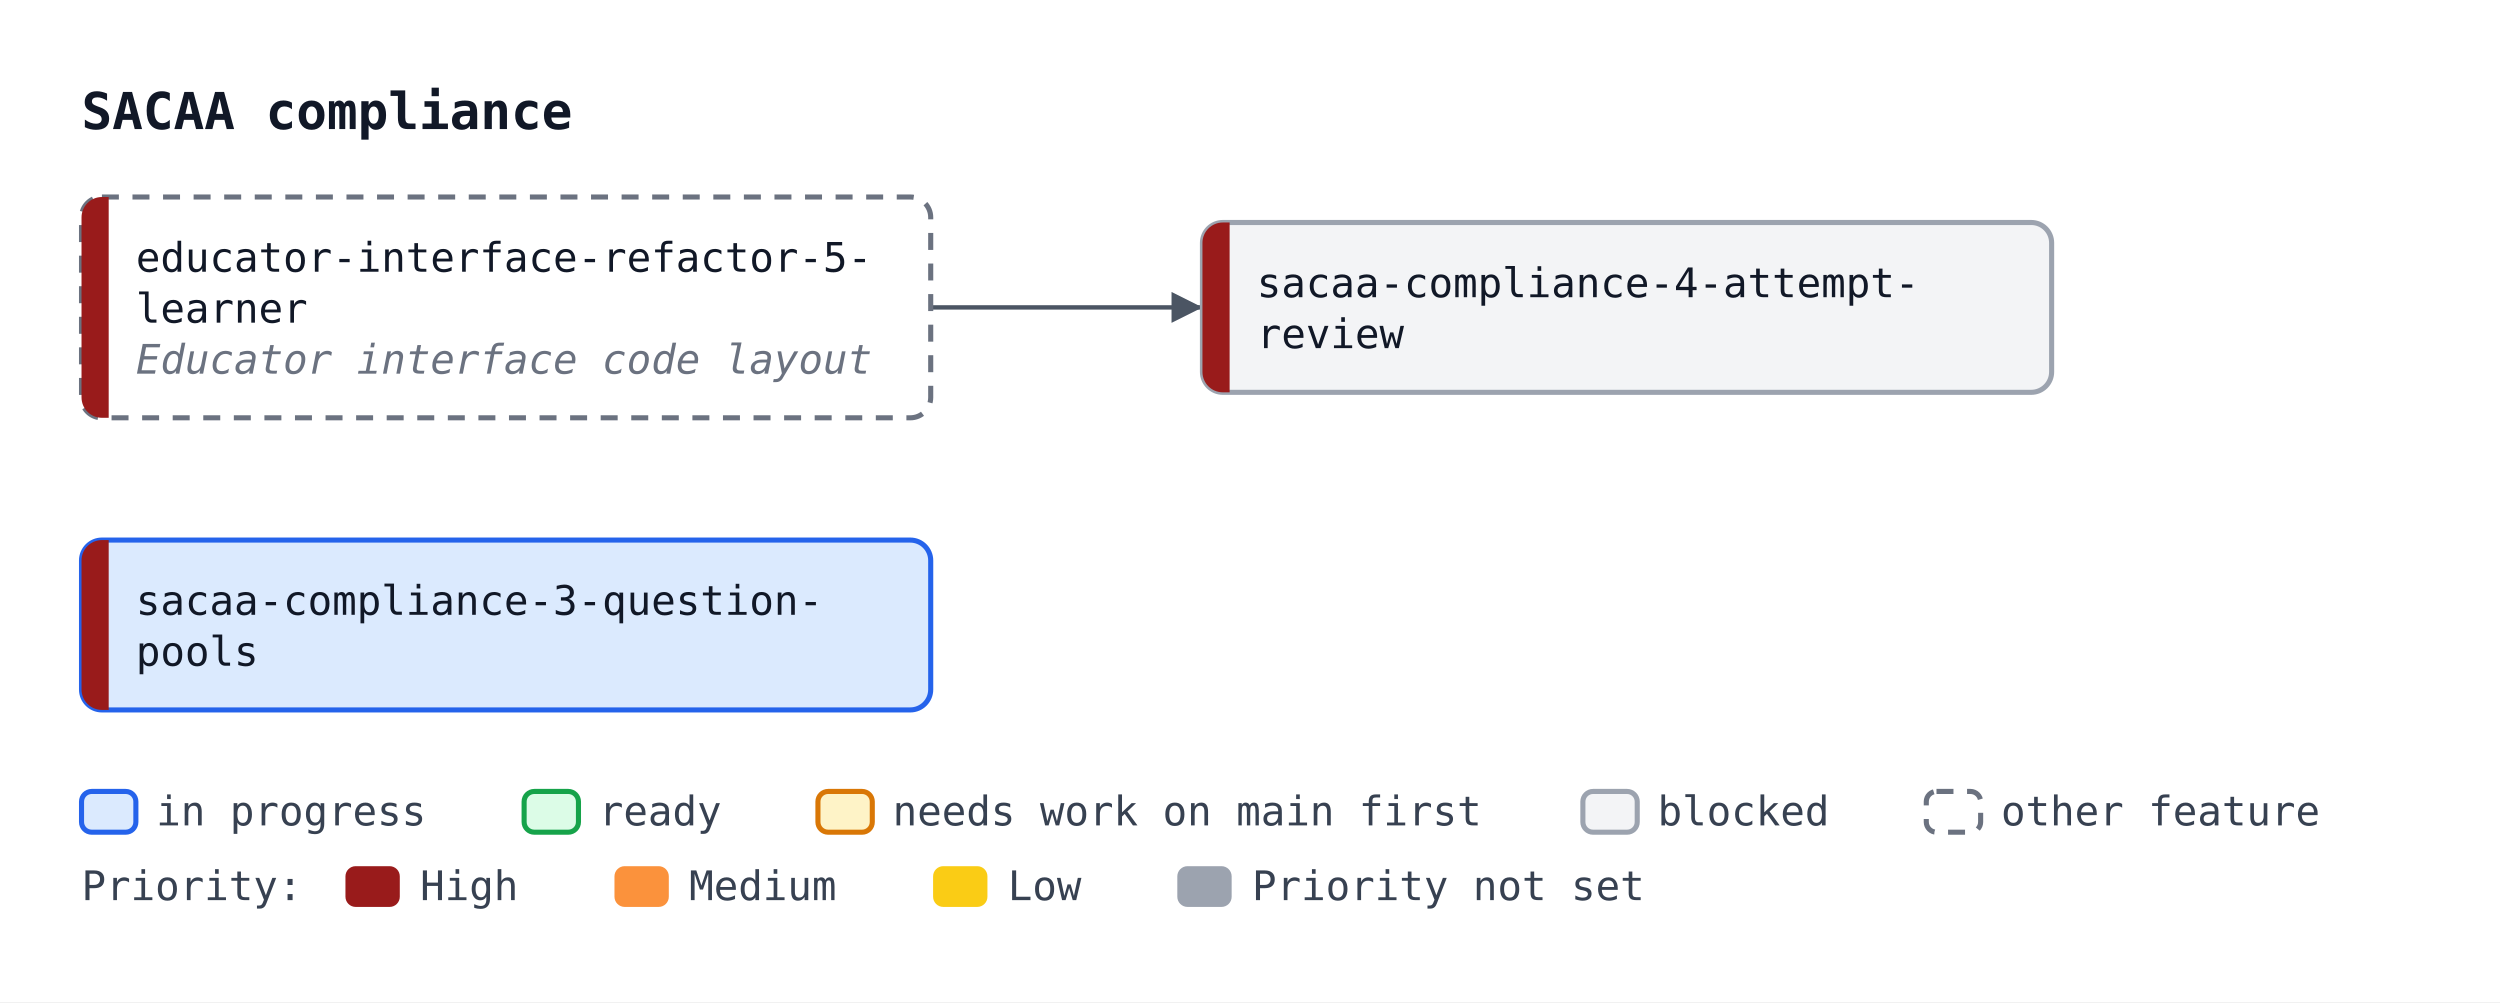
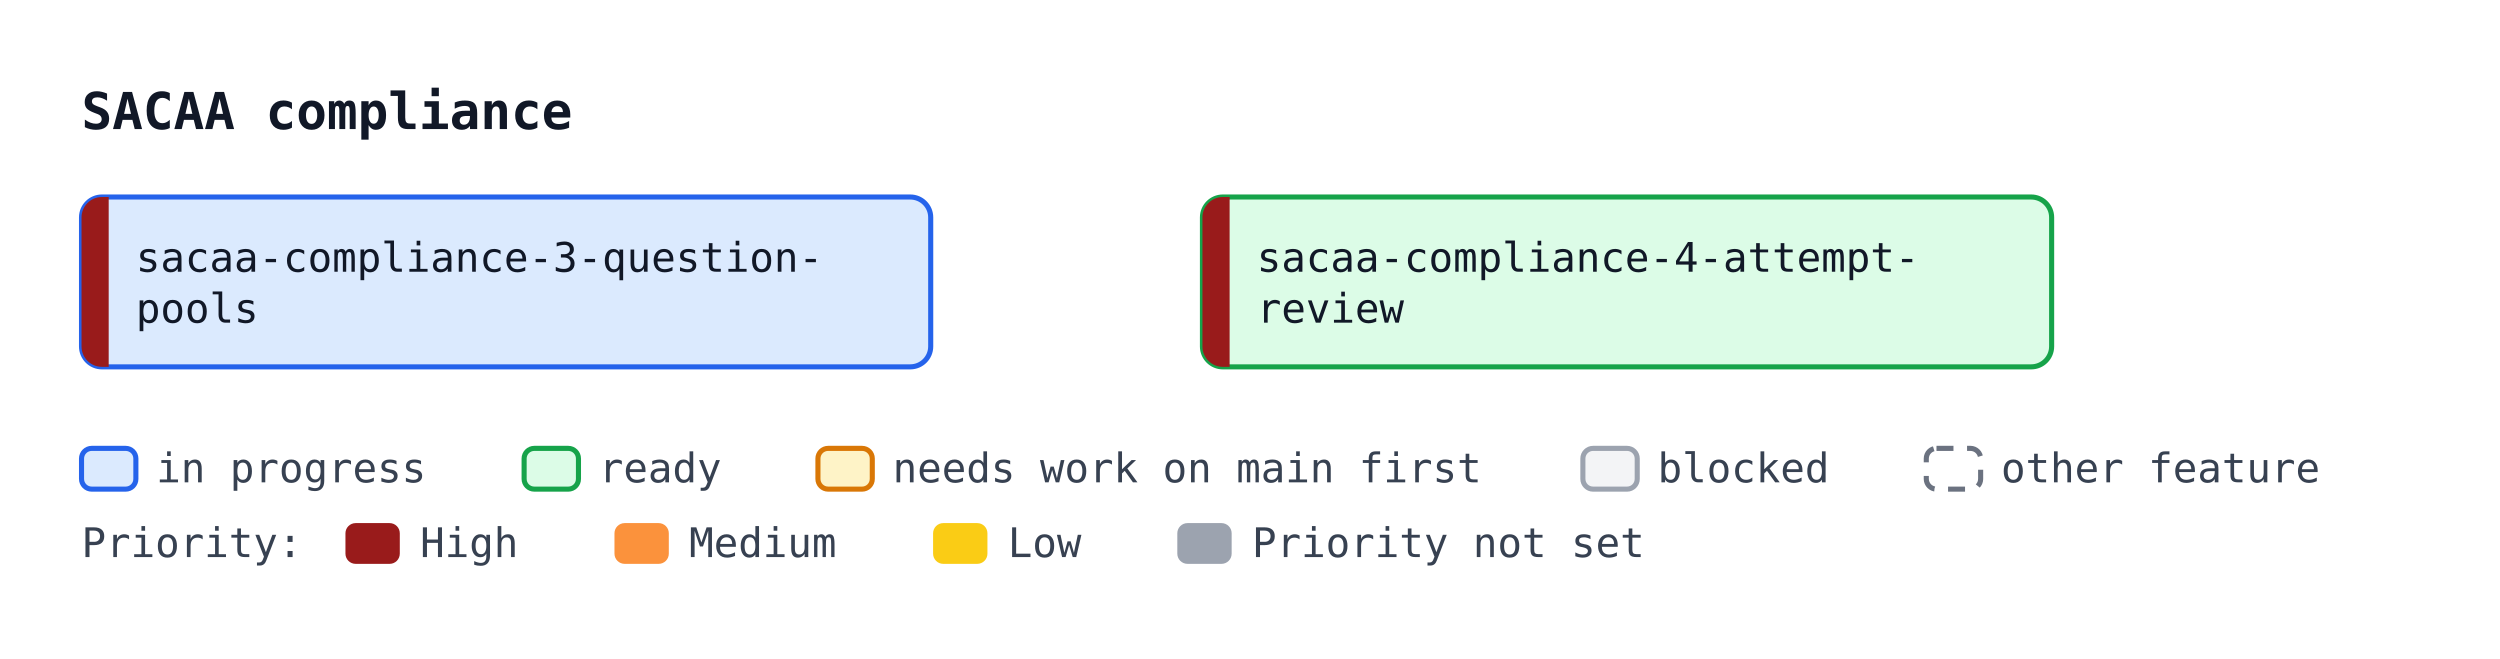
- <svg xmlns="http://www.w3.org/2000/svg" width="736" height="295" viewBox="0 0 736 295" font-family="ui-monospace, SFMono-Regular, Menlo, Consolas, monospace" font-size="12">
+ <svg xmlns="http://www.w3.org/2000/svg" width="736" height="194" viewBox="0 0 736 194" font-family="ui-monospace, SFMono-Regular, Menlo, Consolas, monospace" font-size="12">
  <defs>
    <marker id="arrow" viewBox="0 0 10 10" refX="10" refY="5" markerWidth="7" markerHeight="7" orient="auto-start-reverse">
      <path d="M0,0 L10,5 L0,10 z" fill="#4b5563" />
    </marker>
  </defs>
-   <rect width="736" height="295" fill="#ffffff" />
+   <rect width="736" height="194" fill="#ffffff" />
  <text x="24" y="38" font-size="15" font-weight="bold" fill="#111827">SACAA compliance</text>
-   <path d="M274.0,90.5 C314.0,90.5 314.0,90.5 354.0,90.5" fill="none" stroke="#4b5563" stroke-width="1.3" marker-end="url(#arrow)" />
-   <rect x="354.0" y="65.5" width="250" height="50" rx="6" fill="#f3f4f6" stroke="#9ca3af" stroke-width="1.5" />
-   <path d="M362.0,65.5 H360.0 A6,6 0 0 0 354.0,71.5 V109.5 A6,6 0 0 0 360.0,115.5 H362.0 Z" fill="#991b1b" />
-   <text x="370.0" y="87.5" fill="#111827">sacaa-compliance-4-attempt-</text>
-   <text x="370.0" y="102.5" fill="#111827">review</text>
-   <rect x="24.0" y="58.0" width="250" height="65" rx="6" fill="#ffffff" stroke="#6b7280" stroke-width="1.5" stroke-dasharray="5 4" />
-   <path d="M32.0,58.0 H30.0 A6,6 0 0 0 24.0,64.0 V117.0 A6,6 0 0 0 30.0,123.0 H32.0 Z" fill="#991b1b" />
-   <text x="40.0" y="80.0" fill="#111827">educator-interface-refactor-5-</text>
-   <text x="40.0" y="95.0" fill="#111827">learner</text>
-   <text x="40.0" y="110.0" fill="#6b7280" font-style="italic">Educator interface code layout</text>
-   <rect x="24.0" y="159.0" width="250" height="50" rx="6" fill="#dbeafe" stroke="#2563eb" stroke-width="1.5" />
-   <path d="M32.0,159.0 H30.0 A6,6 0 0 0 24.0,165.0 V203.0 A6,6 0 0 0 30.0,209.0 H32.0 Z" fill="#991b1b" />
-   <text x="40.0" y="181.0" fill="#111827">sacaa-compliance-3-question-</text>
-   <text x="40.0" y="196.0" fill="#111827">pools</text>
-   <rect x="24.0" y="233" width="16" height="12" rx="3" fill="#dbeafe" stroke="#2563eb" stroke-width="1.5" />
-   <text x="46.0" y="243" fill="#374151">in progress</text>
-   <rect x="154.3" y="233" width="16" height="12" rx="3" fill="#dcfce7" stroke="#16a34a" stroke-width="1.5" />
-   <text x="176.3" y="243" fill="#374151">ready</text>
-   <rect x="240.8" y="233" width="16" height="12" rx="3" fill="#fef3c7" stroke="#d97706" stroke-width="1.5" />
-   <text x="262.8" y="243" fill="#374151">needs work on main first</text>
-   <rect x="466.0" y="233" width="16" height="12" rx="3" fill="#f3f4f6" stroke="#9ca3af" stroke-width="1.5" />
-   <text x="488.0" y="243" fill="#374151">blocked</text>
-   <rect x="567.1" y="233" width="16" height="12" rx="3" fill="#ffffff" stroke="#6b7280" stroke-width="1.5" stroke-dasharray="5 4" />
-   <text x="589.1" y="243" fill="#374151">other feature</text>
-   <text x="24" y="265" fill="#374151">Priority:</text>
-   <rect x="101.7" y="255" width="16" height="12" rx="3" fill="#991b1b" />
-   <text x="123.7" y="265" fill="#374151">High</text>
-   <rect x="180.9" y="255" width="16" height="12" rx="3" fill="#fb923c" />
-   <text x="202.9" y="265" fill="#374151">Medium</text>
-   <rect x="274.7" y="255" width="16" height="12" rx="3" fill="#facc15" />
-   <text x="296.7" y="265" fill="#374151">Low</text>
-   <rect x="346.6" y="255" width="16" height="12" rx="3" fill="#9ca3af" />
-   <text x="368.6" y="265" fill="#374151">Priority not set</text>
+   <rect x="24.0" y="58.0" width="250" height="50" rx="6" fill="#dbeafe" stroke="#2563eb" stroke-width="1.5" />
+   <path d="M32.0,58.0 H30.0 A6,6 0 0 0 24.0,64.0 V102.0 A6,6 0 0 0 30.0,108.0 H32.0 Z" fill="#991b1b" />
+   <text x="40.0" y="80.0" fill="#111827">sacaa-compliance-3-question-</text>
+   <text x="40.0" y="95.0" fill="#111827">pools</text>
+   <rect x="354.0" y="58.0" width="250" height="50" rx="6" fill="#dcfce7" stroke="#16a34a" stroke-width="1.5" />
+   <path d="M362.0,58.0 H360.0 A6,6 0 0 0 354.0,64.0 V102.0 A6,6 0 0 0 360.0,108.0 H362.0 Z" fill="#991b1b" />
+   <text x="370.0" y="80.0" fill="#111827">sacaa-compliance-4-attempt-</text>
+   <text x="370.0" y="95.0" fill="#111827">review</text>
+   <rect x="24.0" y="132" width="16" height="12" rx="3" fill="#dbeafe" stroke="#2563eb" stroke-width="1.5" />
+   <text x="46.0" y="142" fill="#374151">in progress</text>
+   <rect x="154.3" y="132" width="16" height="12" rx="3" fill="#dcfce7" stroke="#16a34a" stroke-width="1.5" />
+   <text x="176.3" y="142" fill="#374151">ready</text>
+   <rect x="240.8" y="132" width="16" height="12" rx="3" fill="#fef3c7" stroke="#d97706" stroke-width="1.5" />
+   <text x="262.8" y="142" fill="#374151">needs work on main first</text>
+   <rect x="466.0" y="132" width="16" height="12" rx="3" fill="#f3f4f6" stroke="#9ca3af" stroke-width="1.5" />
+   <text x="488.0" y="142" fill="#374151">blocked</text>
+   <rect x="567.1" y="132" width="16" height="12" rx="3" fill="#ffffff" stroke="#6b7280" stroke-width="1.5" stroke-dasharray="5 4" />
+   <text x="589.1" y="142" fill="#374151">other feature</text>
+   <text x="24" y="164" fill="#374151">Priority:</text>
+   <rect x="101.7" y="154" width="16" height="12" rx="3" fill="#991b1b" />
+   <text x="123.7" y="164" fill="#374151">High</text>
+   <rect x="180.9" y="154" width="16" height="12" rx="3" fill="#fb923c" />
+   <text x="202.9" y="164" fill="#374151">Medium</text>
+   <rect x="274.7" y="154" width="16" height="12" rx="3" fill="#facc15" />
+   <text x="296.7" y="164" fill="#374151">Low</text>
+   <rect x="346.6" y="154" width="16" height="12" rx="3" fill="#9ca3af" />
+   <text x="368.6" y="164" fill="#374151">Priority not set</text>
</svg>
